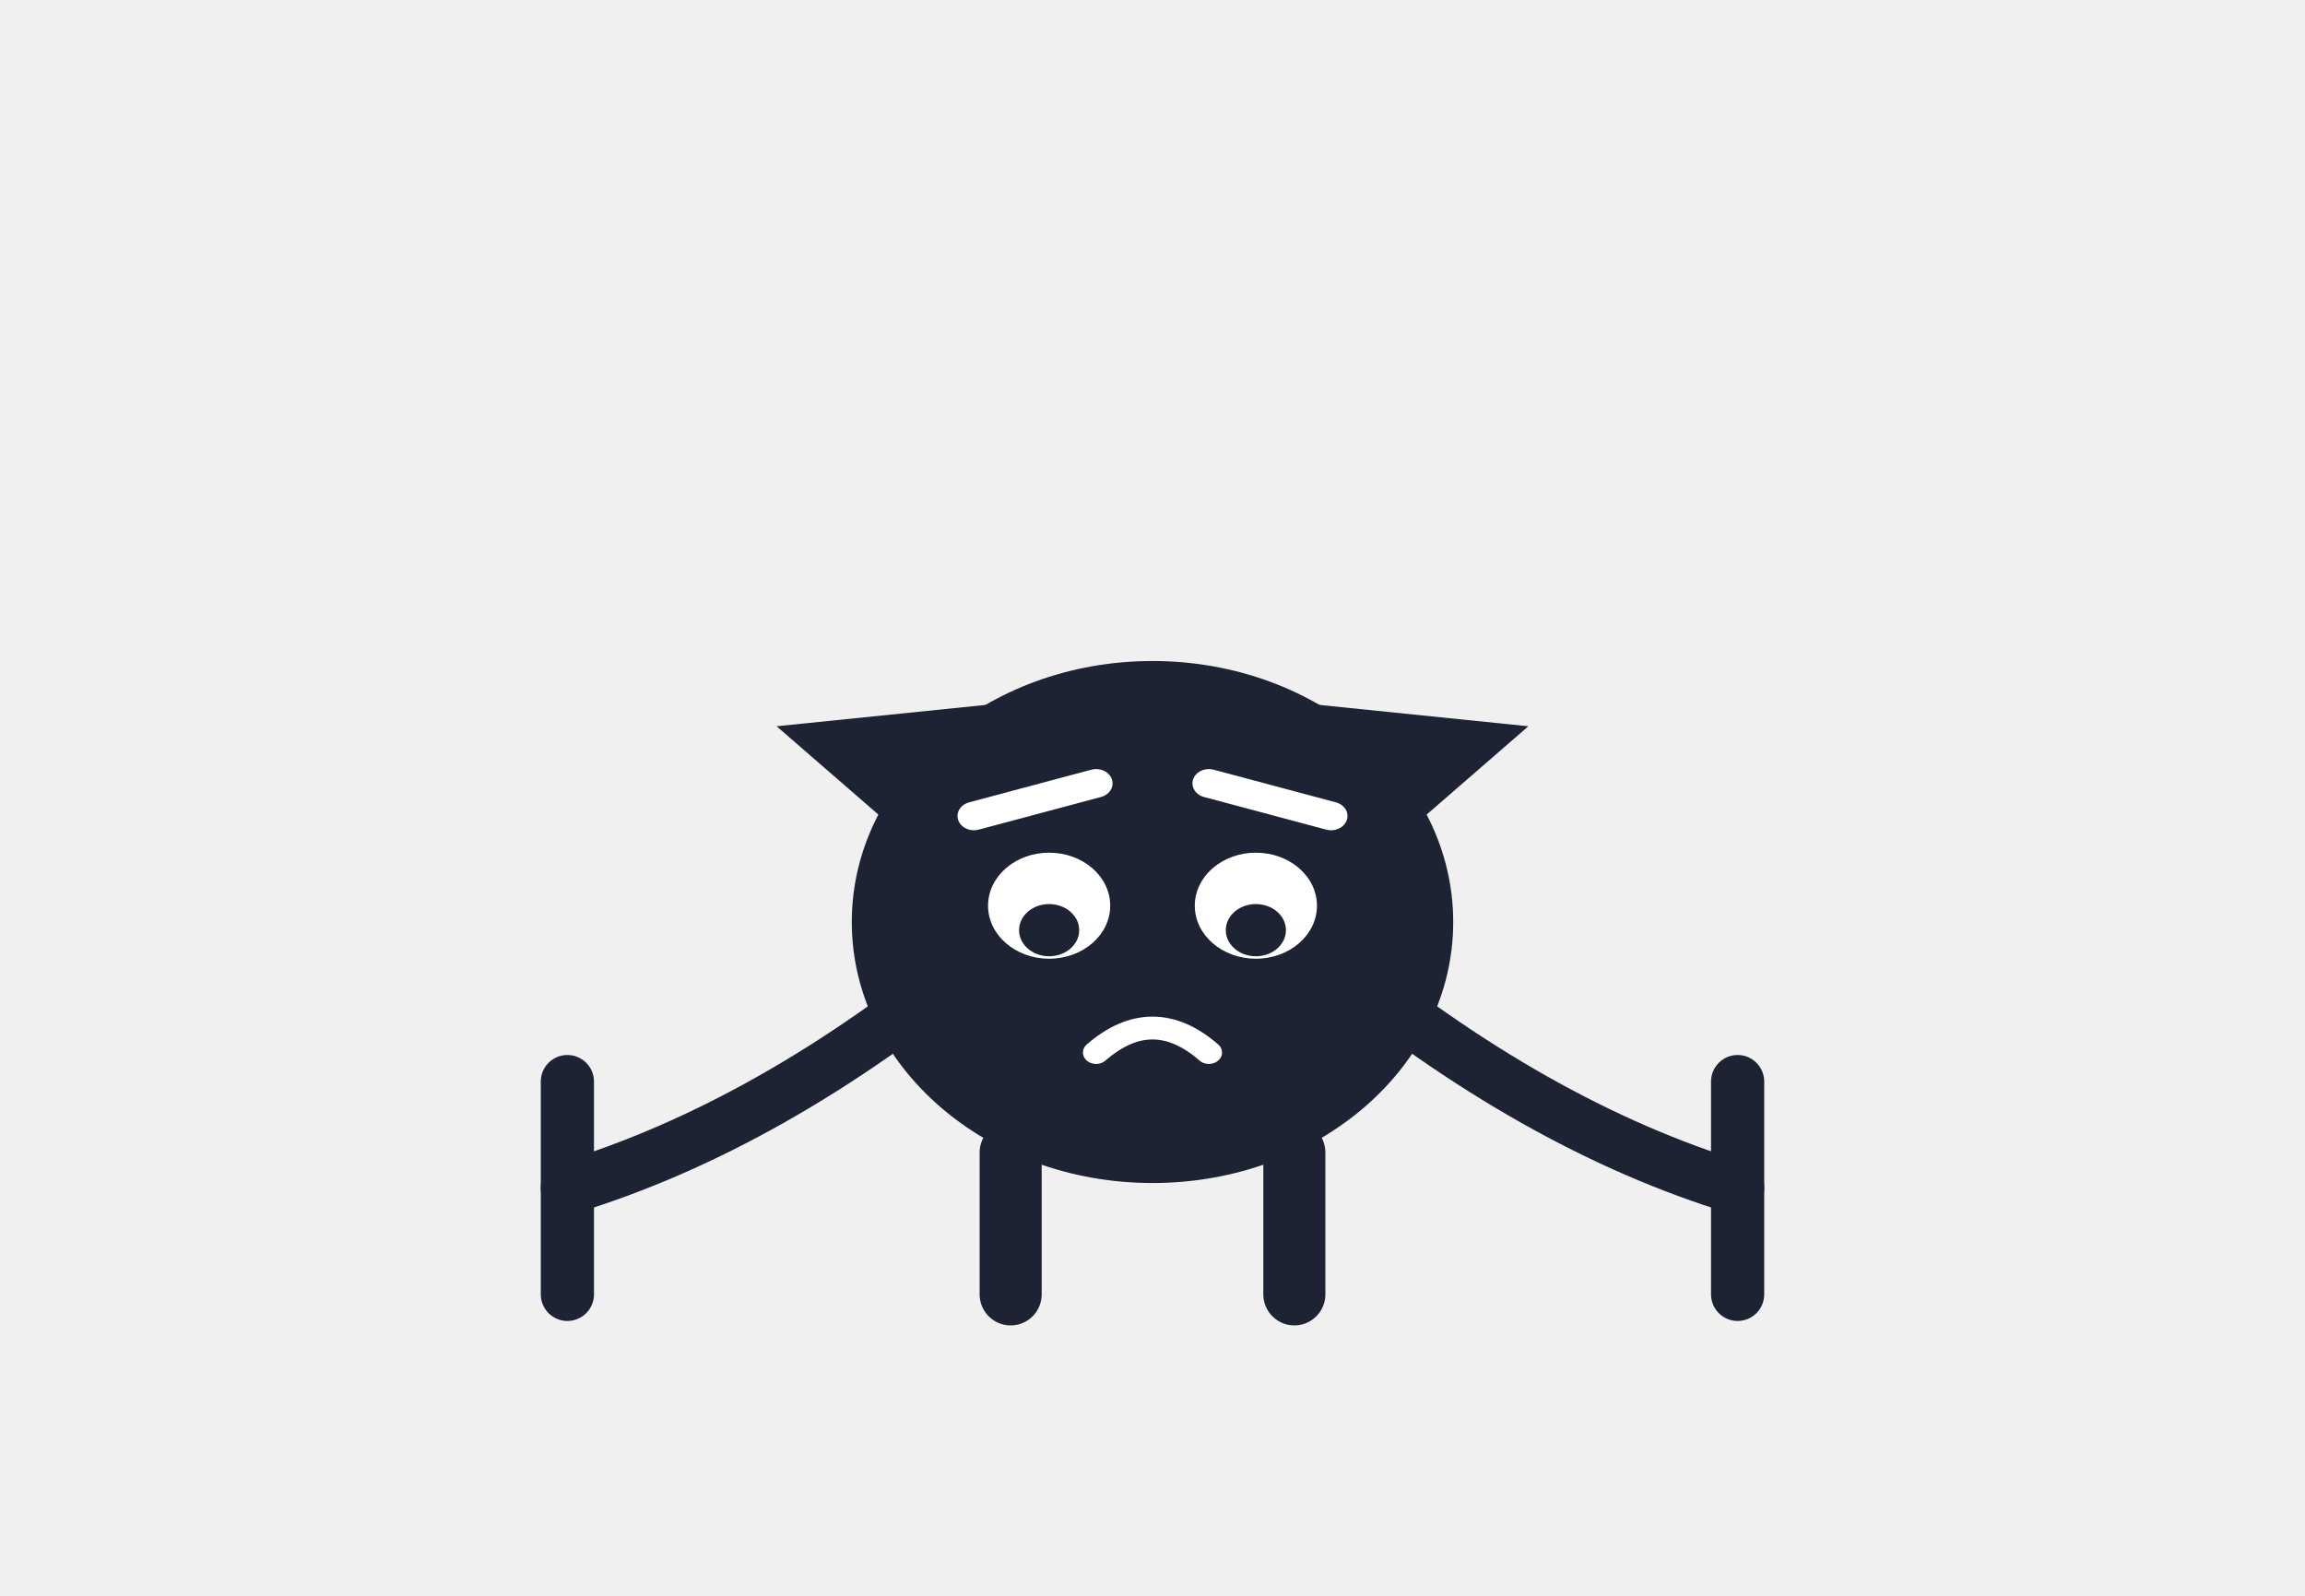
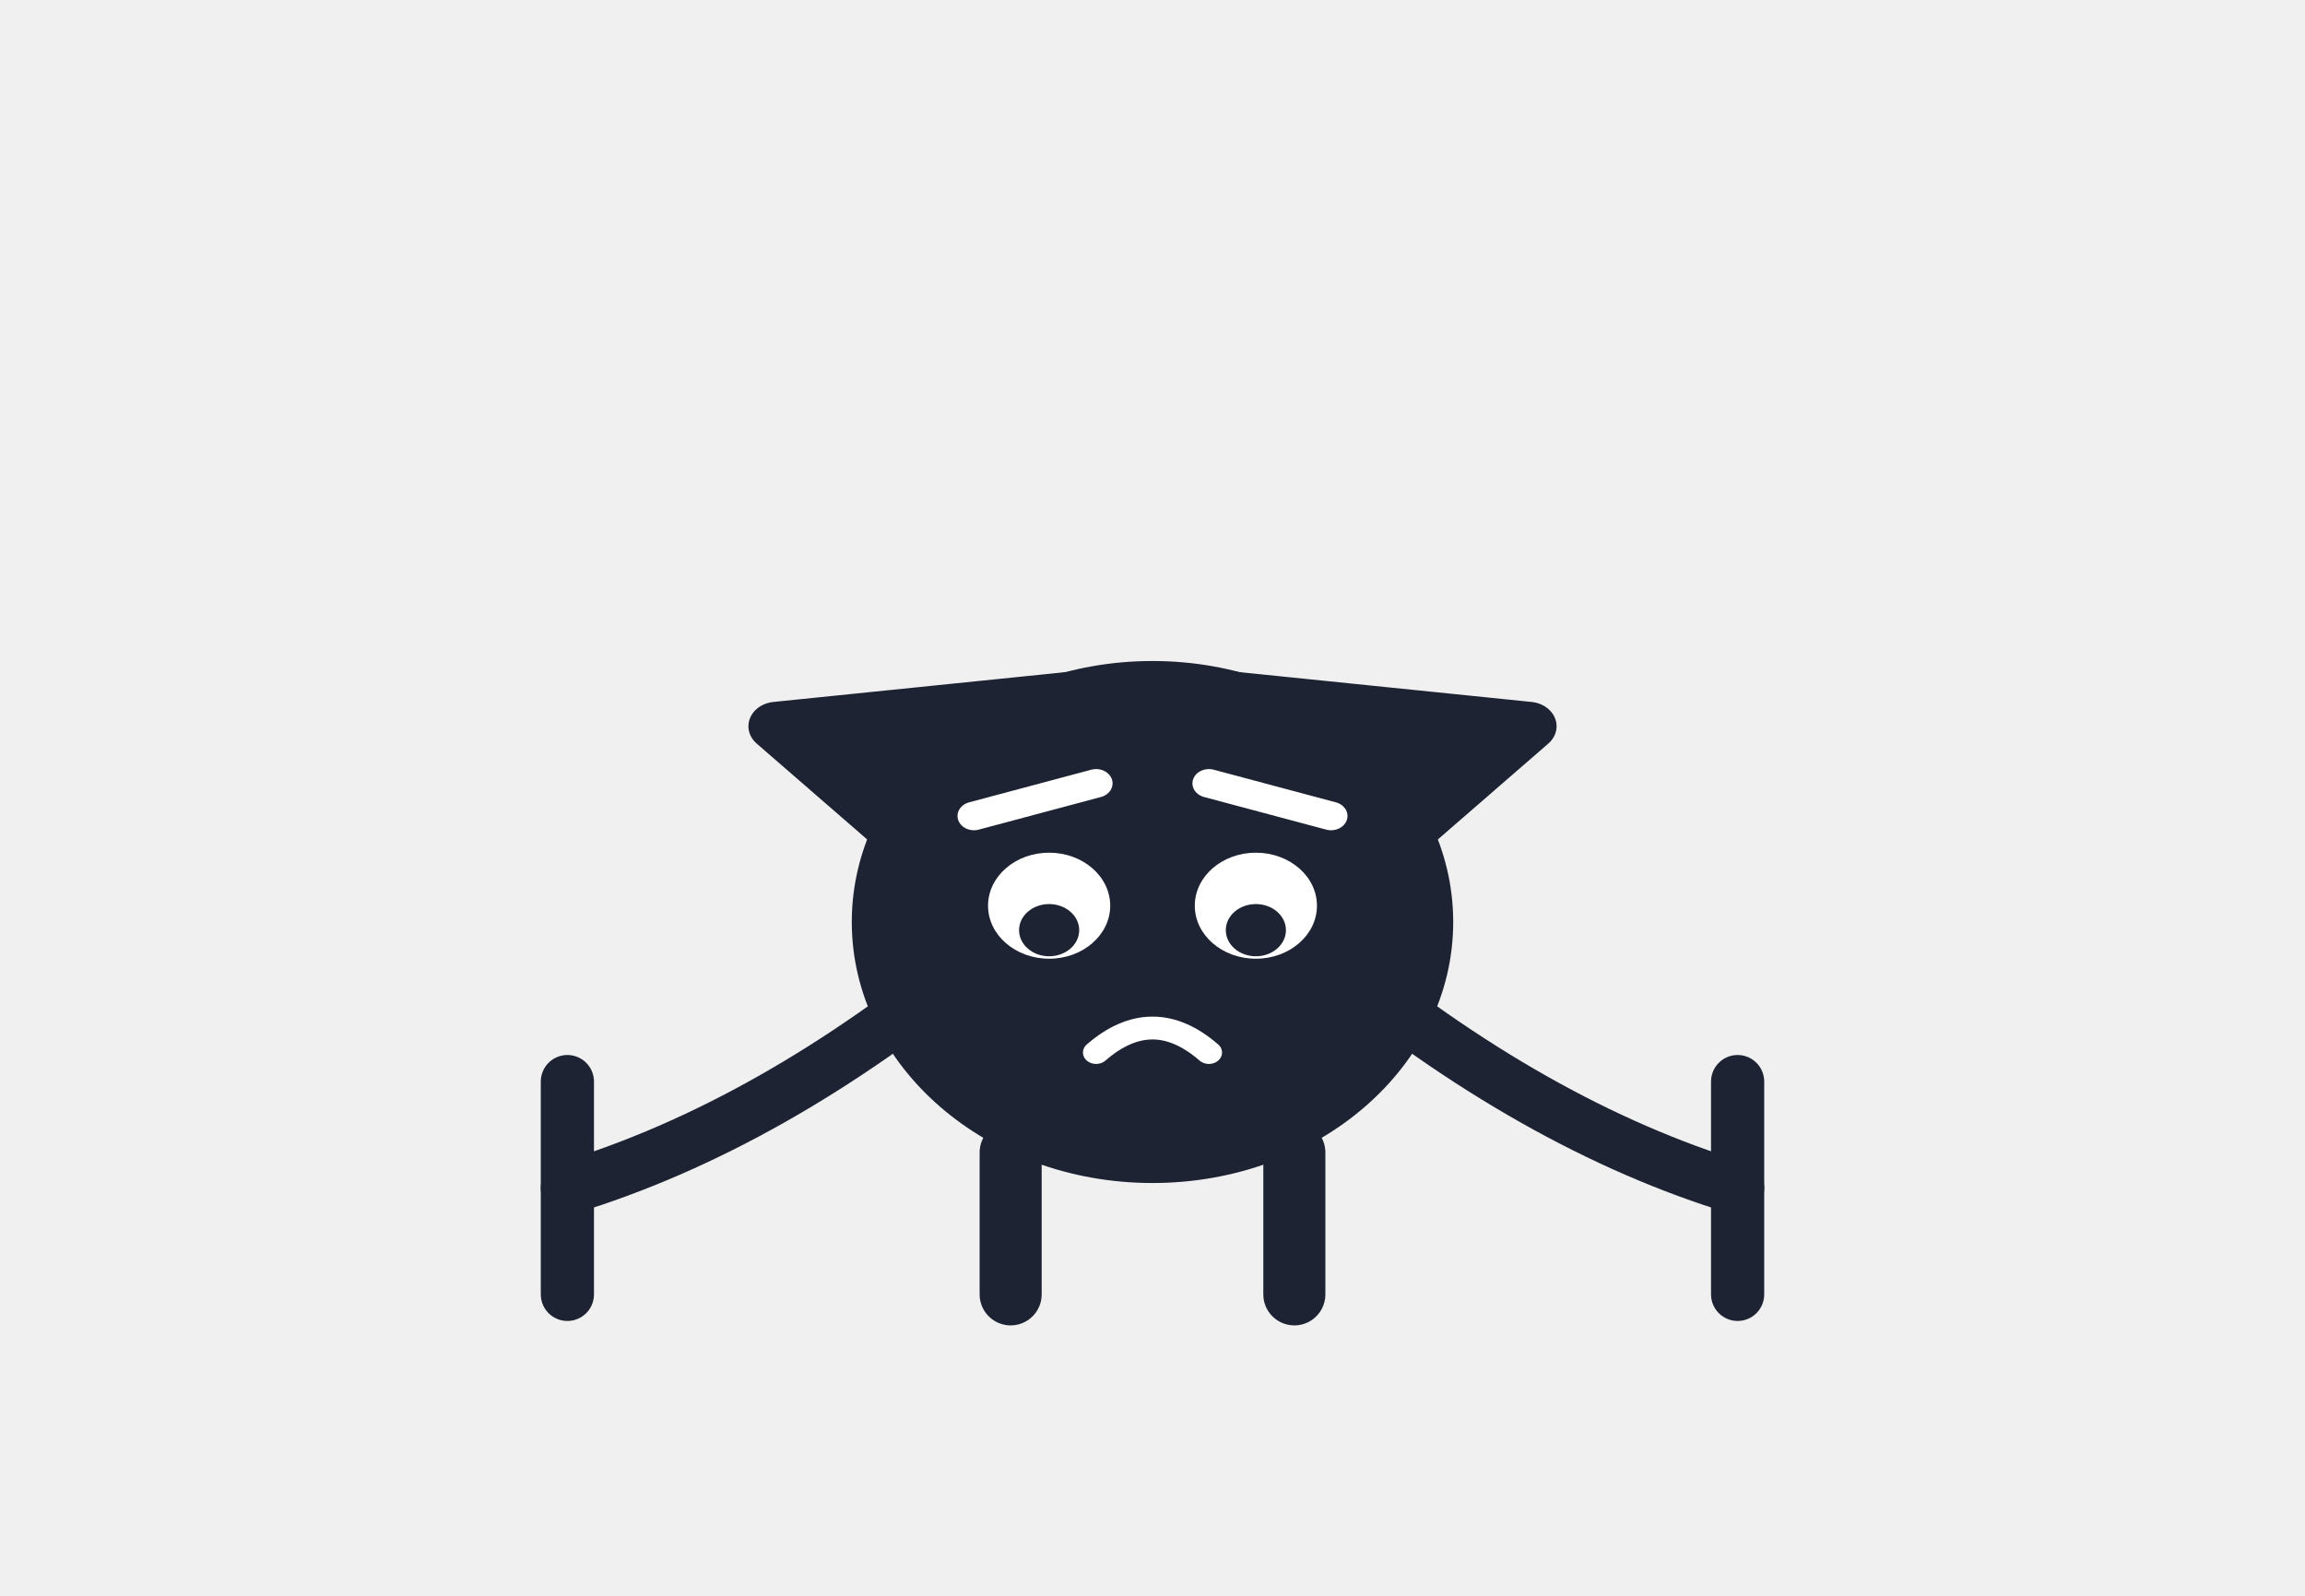
<svg xmlns="http://www.w3.org/2000/svg" viewBox="-130 -100 260 180" width="260" height="180">
  <path d="M-20 8 Q-43.0 27.0 -66.0 34.0" fill="none" stroke="#1D2333" stroke-width="6" stroke-linecap="round" />
  <line x1="-66.0" y1="22.0" x2="-66.0" y2="46.0" stroke="#1D2333" stroke-width="6" stroke-linecap="round" />
  <path d="M20 8 Q43.0 27.0 66.0 34.0" fill="none" stroke="#1D2333" stroke-width="6" stroke-linecap="round" />
  <line x1="66.0" y1="22.0" x2="66.0" y2="46.0" stroke="#1D2333" stroke-width="6" stroke-linecap="round" />
  <path d="M-16 30 V46 M16 30 V46" stroke="#1D2333" stroke-width="7" stroke-linecap="round" />
  <g transform="translate(0,4) scale(1.06,0.92)">
-     <path d="M-28 -12 L-40 -24 L-6 -28 Z M28 -12 L40 -24 L6 -28 Z" fill="#1D2333" />
+     <path d="M-28 -12 L-40 -24 L-6 -28 Z M28 -12 L40 -24 L6 -28 Z" fill="#1D2333" stroke="#1D2333" stroke-width="6" stroke-linejoin="round" />
    <circle r="32" fill="#1D2333" />
    <circle cx="-11" cy="-2" r="6.5" fill="#FFFFFF" />
    <circle cx="-11" cy="1" r="3.2" fill="#1D2333" />
    <circle cx="11" cy="-2" r="6.5" fill="#FFFFFF" />
    <circle cx="11" cy="1" r="3.2" fill="#1D2333" />
    <path d="M-19 -13 L-6 -17 M19 -13 L6 -17" stroke="#FFFFFF" stroke-width="3.5" stroke-linecap="round" />
    <path d="M-6 16 q6 -6 12 0" stroke="#FFFFFF" stroke-width="2.8" fill="none" stroke-linecap="round" stroke-linejoin="round" />
  </g>
</svg>
